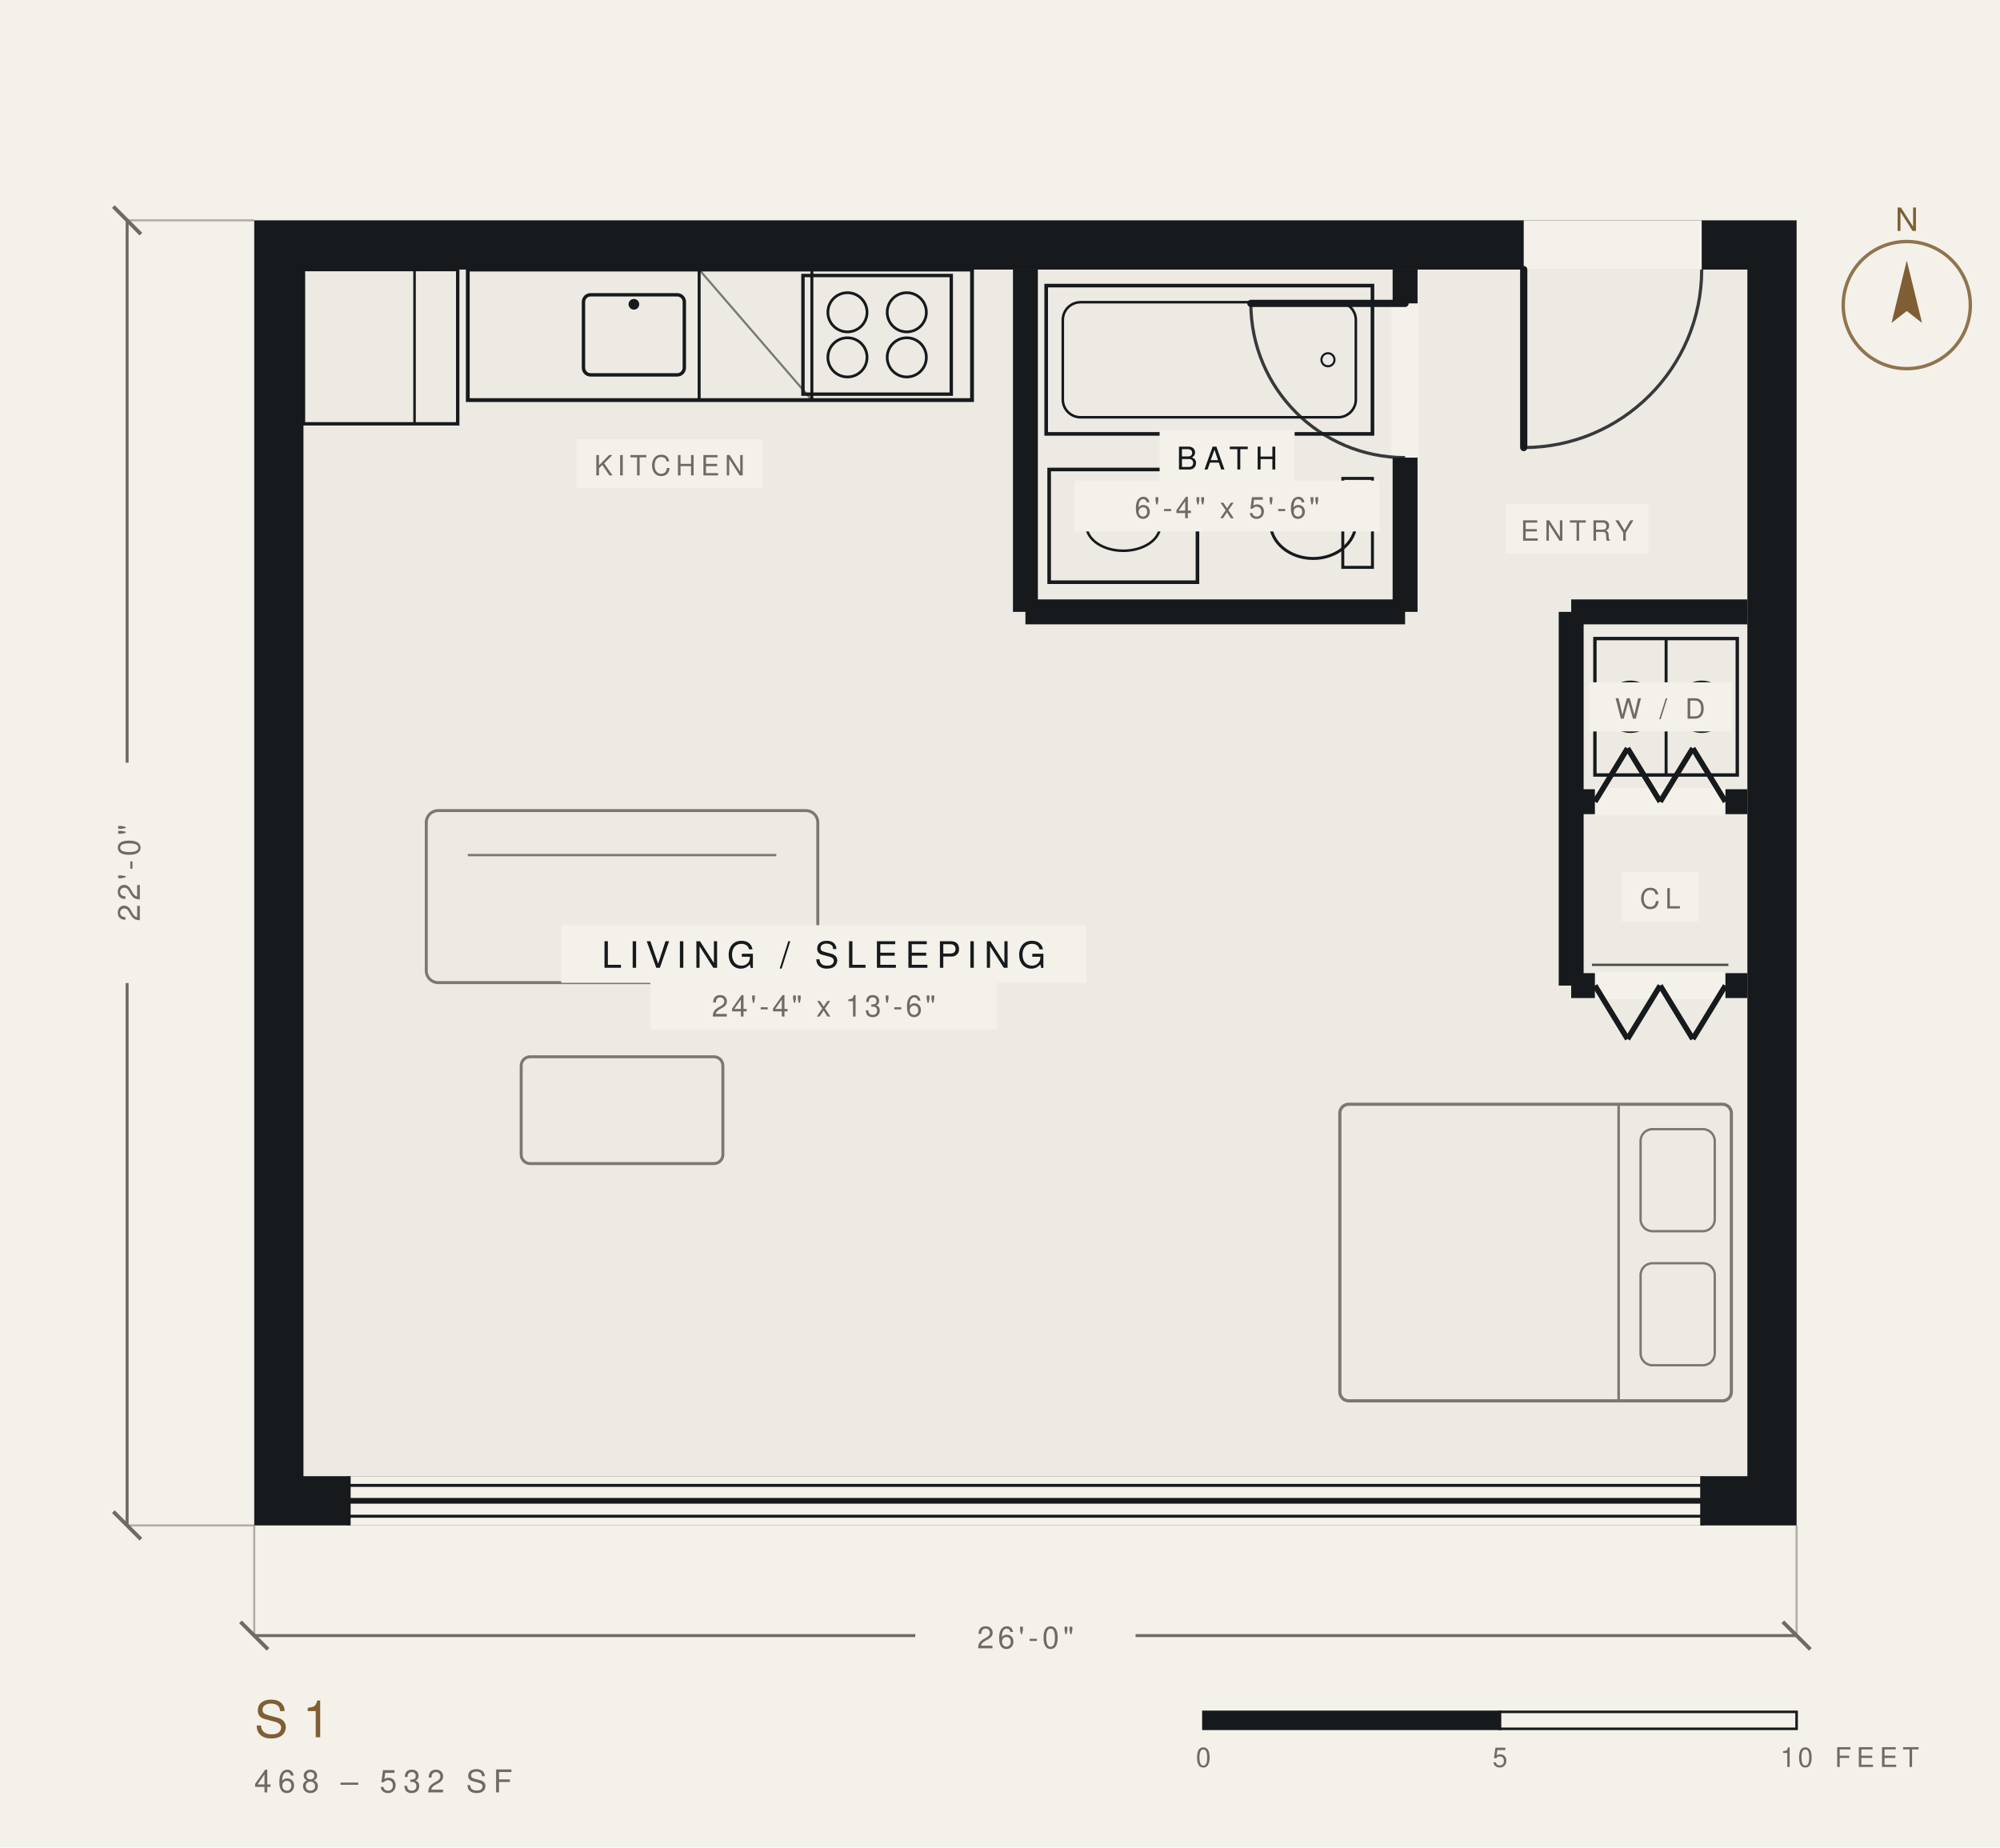
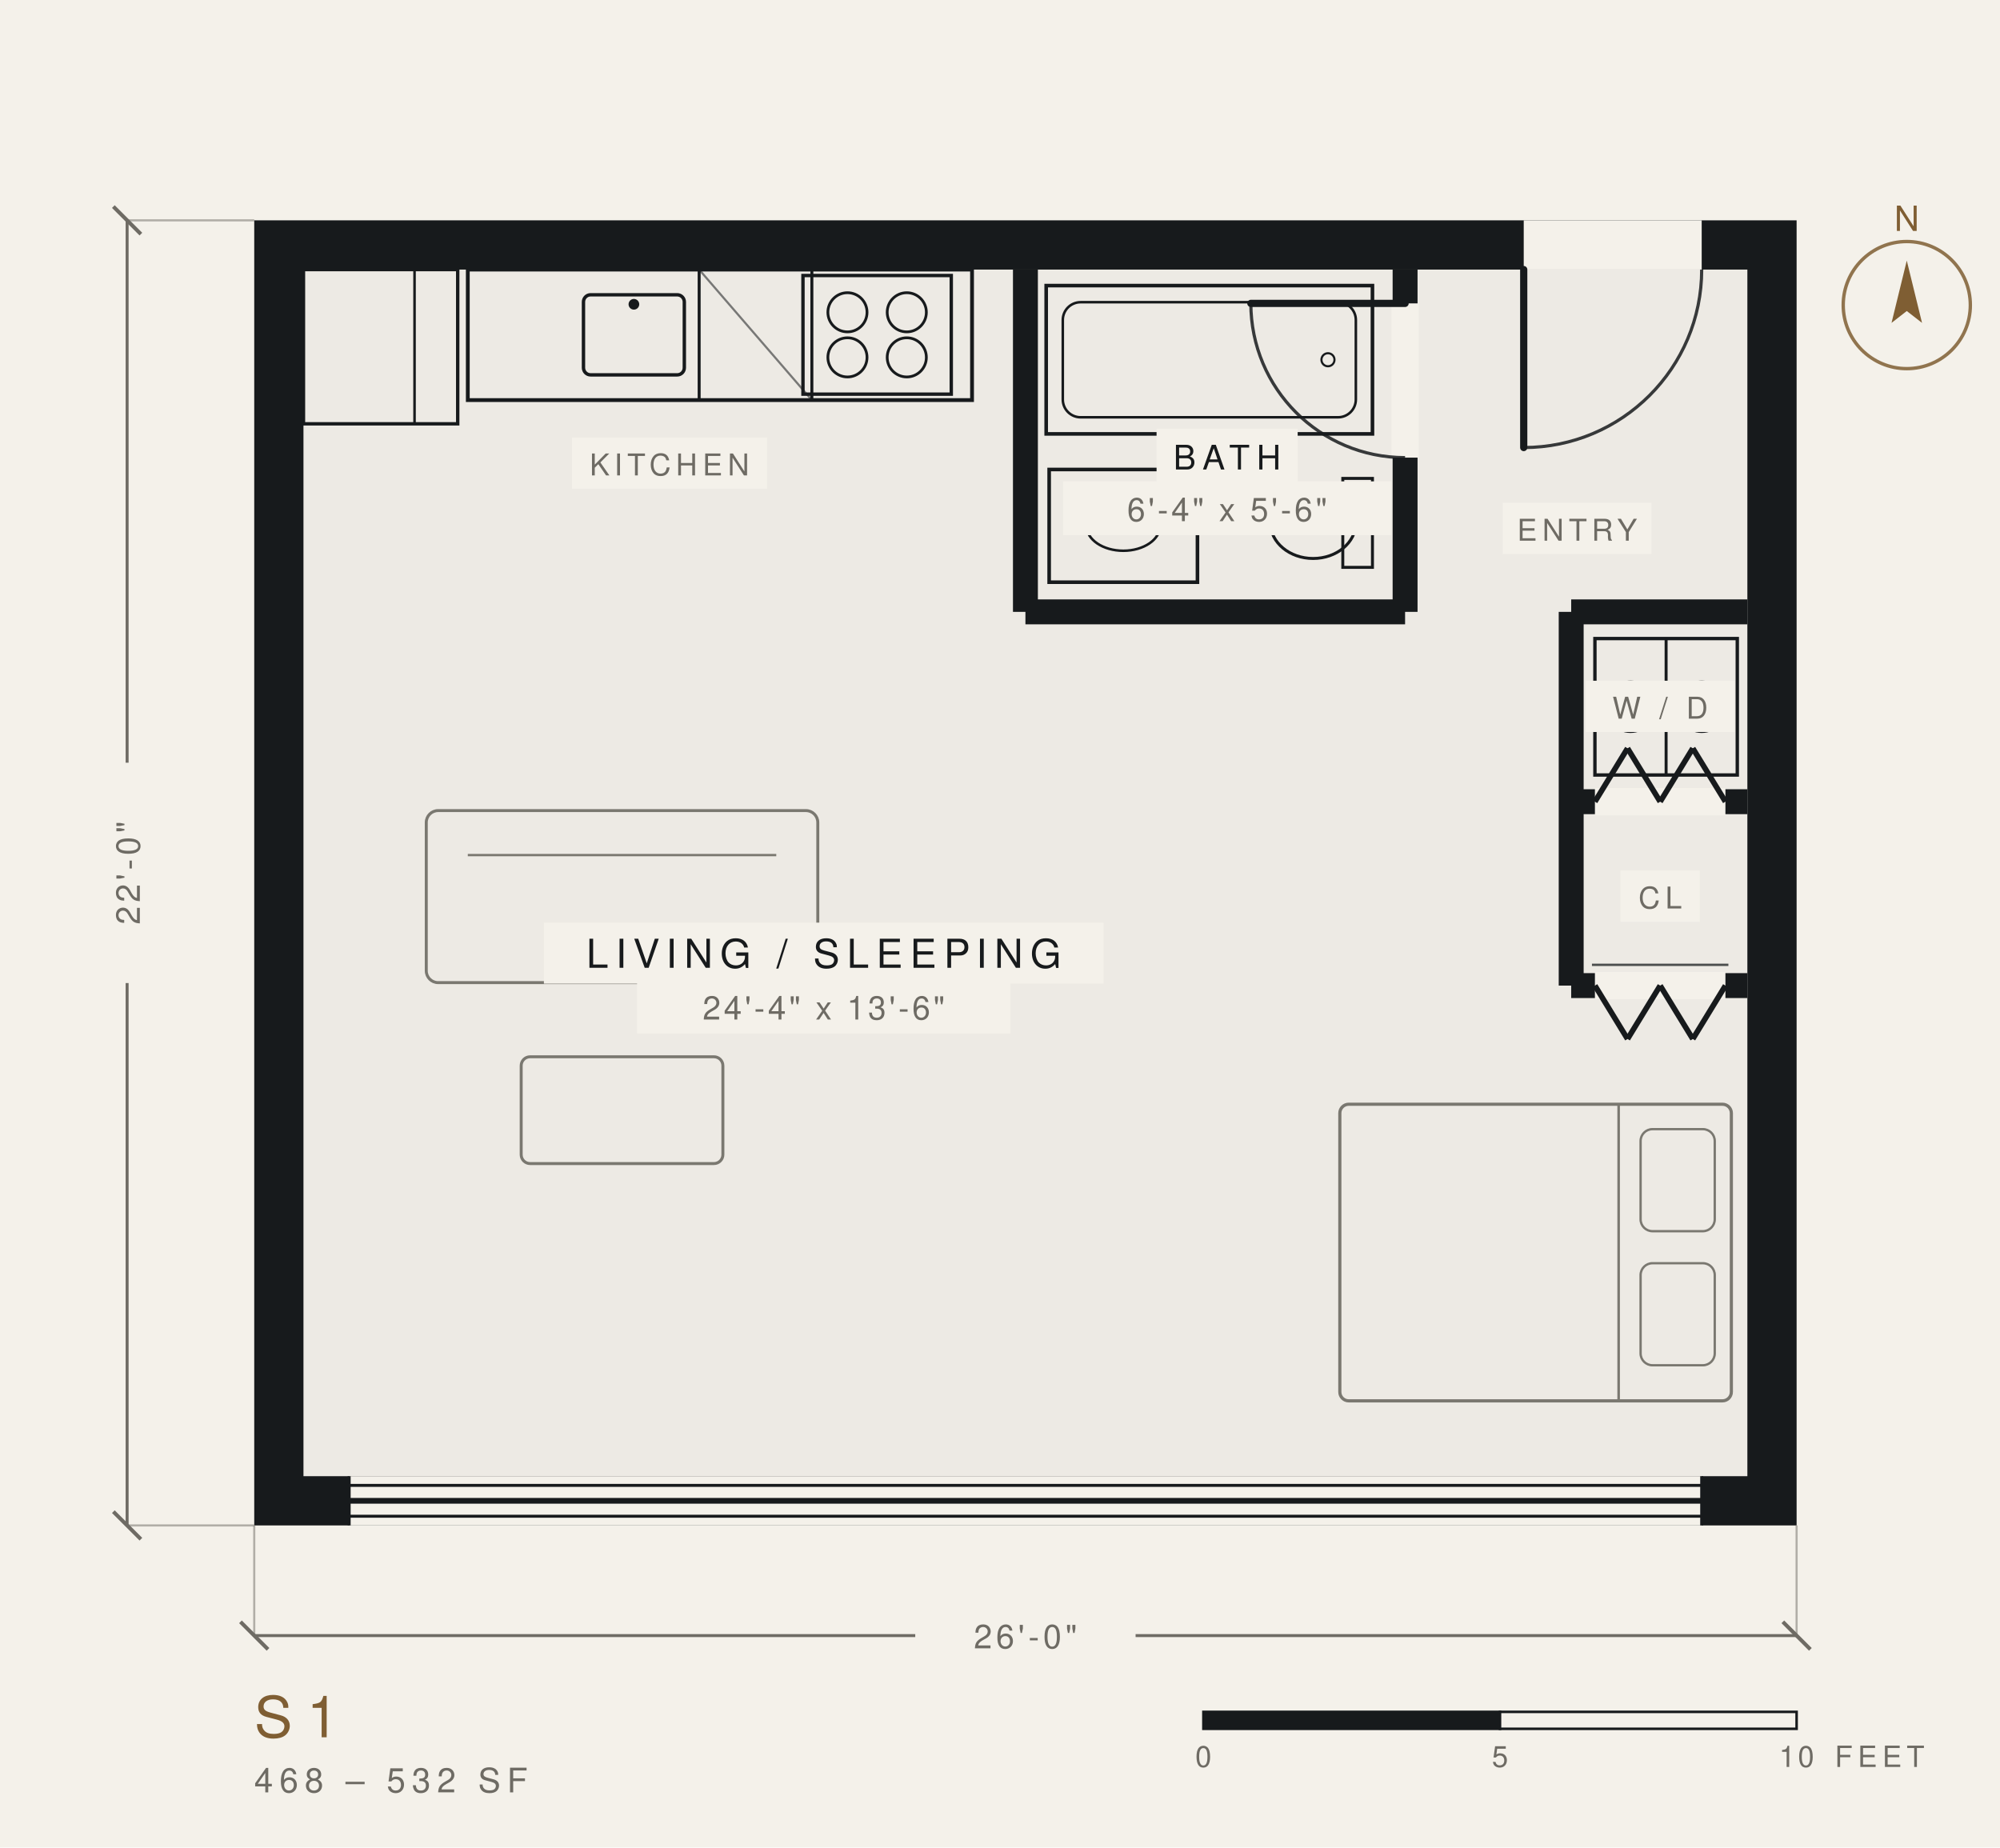
<svg xmlns="http://www.w3.org/2000/svg" viewBox="0 0 472.0 436.0" width="472.0" height="436.0" role="img" aria-label="S1 floor plan, Studio">
  <rect width="472.0" height="436.0" fill="#F4F1EA" />
  <g shape-rendering="geometricPrecision">
    <rect x="71.62" y="63.62" width="340.76" height="284.76" fill="#171A1C" opacity="0.035" />
    <path d="M 60.0 52.0 H 424.0 V 360.0 H 60.0 Z M 71.62 63.62 H 412.38 V 348.38 H 71.62 Z" fill="#171A1C" fill-rule="evenodd" />
    <rect x="239.06" y="63.62" width="5.88" height="80.78" fill="#171A1C" />
    <rect x="328.66" y="63.62" width="5.88" height="80.78" fill="#171A1C" />
    <rect x="242.0" y="141.46" width="89.6" height="5.88" fill="#171A1C" />
    <rect x="370.8" y="141.46" width="41.58" height="5.88" fill="#171A1C" />
    <rect x="367.86" y="144.4" width="5.88" height="88.2" fill="#171A1C" />
    <rect x="370.8" y="186.26" width="41.58" height="5.88" fill="#171A1C" />
    <rect x="370.8" y="229.66" width="41.58" height="5.88" fill="#171A1C" />
    <rect x="82.4" y="348.38" width="319.2" height="11.62" fill="#F4F1EA" />
    <rect x="359.6" y="52.0" width="42.0" height="11.62" fill="#F4F1EA" />
    <rect x="328.38" y="71.6" width="6.44" height="36.4" fill="#F4F1EA" />
    <rect x="376.4" y="185.98" width="30.8" height="6.44" fill="#F4F1EA" />
    <rect x="376.4" y="229.38" width="30.8" height="6.44" fill="#F4F1EA" />
    <line x1="82.4" y1="350.55" x2="401.6" y2="350.55" stroke="#171A1C" stroke-width="0.7" />
    <line x1="82.4" y1="354.19" x2="401.6" y2="354.19" stroke="#171A1C" stroke-width="1.35" />
    <line x1="82.4" y1="357.83" x2="401.6" y2="357.83" stroke="#171A1C" stroke-width="0.7" />
    <line x1="82.4" y1="348.38" x2="82.4" y2="360.0" stroke="#171A1C" stroke-width="0.7" />
    <line x1="401.6" y1="348.38" x2="401.6" y2="360.0" stroke="#171A1C" stroke-width="0.7" />
    <path d="M 401.6 63.62 A 42.0 42.0 0 0 1 359.6 105.62" fill="none" stroke="#171A1C" stroke-width="0.75" opacity="0.85" />
    <line x1="359.6" y1="63.62" x2="359.6" y2="105.62" stroke="#171A1C" stroke-width="1.7" stroke-linecap="round" />
    <path d="M 331.6 108.0 A 36.4 36.4 0 0 1 295.2 71.6" fill="none" stroke="#171A1C" stroke-width="0.75" opacity="0.85" />
    <line x1="331.6" y1="71.6" x2="295.2" y2="71.6" stroke="#171A1C" stroke-width="1.7" stroke-linecap="round" />
    <line x1="376.4" y1="189.2" x2="384.1" y2="176.6" stroke="#171A1C" stroke-width="1.3" />
    <line x1="384.1" y1="176.6" x2="391.8" y2="189.2" stroke="#171A1C" stroke-width="1.3" />
    <line x1="391.8" y1="189.2" x2="399.5" y2="176.6" stroke="#171A1C" stroke-width="1.3" />
    <line x1="399.5" y1="176.6" x2="407.2" y2="189.2" stroke="#171A1C" stroke-width="1.3" />
    <line x1="376.4" y1="232.6" x2="384.1" y2="245.2" stroke="#171A1C" stroke-width="1.3" />
    <line x1="384.1" y1="245.2" x2="391.8" y2="232.6" stroke="#171A1C" stroke-width="1.3" />
    <line x1="391.8" y1="232.6" x2="399.5" y2="245.2" stroke="#171A1C" stroke-width="1.3" />
    <line x1="399.5" y1="245.2" x2="407.2" y2="232.6" stroke="#171A1C" stroke-width="1.3" />
    <rect x="71.62" y="63.62" width="36.4" height="36.4" fill="none" stroke="#171A1C" stroke-width="0.8" />
    <line x1="97.83" y1="63.62" x2="97.83" y2="100.02" stroke="#171A1C" stroke-width="0.6" />
    <rect x="110.4" y="63.62" width="119.0" height="30.8" fill="none" stroke="#171A1C" stroke-width="0.9" />
    <rect x="137.7" y="69.57" width="23.8" height="18.9" fill="none" stroke="#171A1C" stroke-width="0.8" rx="1.68" />
    <circle cx="149.6" cy="71.81" r="1.26" fill="#171A1C" />
    <rect x="165.0" y="63.62" width="26.6" height="30.8" fill="none" stroke="#171A1C" stroke-width="0.7" />
    <line x1="165.0" y1="63.62" x2="191.6" y2="94.42" stroke="#171A1C" stroke-width="0.5" opacity="0.55" />
    <rect x="189.5" y="65.02" width="35.0" height="28.0" fill="none" stroke="#171A1C" stroke-width="0.8" />
    <circle cx="200.0" cy="73.7" r="4.62" fill="none" stroke="#171A1C" stroke-width="0.65" />
    <circle cx="200.0" cy="84.34" r="4.62" fill="none" stroke="#171A1C" stroke-width="0.65" />
    <circle cx="214.0" cy="73.7" r="4.62" fill="none" stroke="#171A1C" stroke-width="0.65" />
    <circle cx="214.0" cy="84.34" r="4.62" fill="none" stroke="#171A1C" stroke-width="0.65" />
    <rect x="246.9" y="67.4" width="77.0" height="35.0" fill="none" stroke="#171A1C" stroke-width="0.85" />
    <rect x="250.82" y="71.32" width="69.16" height="27.16" fill="none" stroke="#171A1C" stroke-width="0.6" rx="4.2" />
    <circle cx="313.4" cy="84.9" r="1.54" fill="none" stroke="#171A1C" stroke-width="0.5" />
    <rect x="247.6" y="110.8" width="35.0" height="26.6" fill="none" stroke="#171A1C" stroke-width="0.85" />
    <ellipse cx="265.1" cy="124.1" rx="8.68" ry="5.88" fill="none" stroke="#171A1C" stroke-width="0.6" />
    <g transform="translate(312.0,123.4) rotate(90)">
      <rect x="-10.5" y="-11.9" width="21.0" height="7.0" fill="none" stroke="#171A1C" stroke-width="0.7" />
      <ellipse cx="0" cy="2.1" rx="8.4" ry="10.08" fill="none" stroke="#171A1C" stroke-width="0.7" />
    </g>
    <rect x="376.4" y="150.7" width="33.6" height="32.2" fill="none" stroke="#171A1C" stroke-width="0.8" />
    <line x1="393.2" y1="150.7" x2="393.2" y2="182.9" stroke="#171A1C" stroke-width="0.7" />
    <circle cx="384.8" cy="166.8" r="5.88" fill="none" stroke="#171A1C" stroke-width="0.6" />
    <circle cx="401.6" cy="166.8" r="5.88" fill="none" stroke="#171A1C" stroke-width="0.6" />
    <line x1="375.7" y1="227.7" x2="407.9" y2="227.7" stroke="#171A1C" stroke-width="0.55" opacity="0.75" />
    <g transform="translate(146.8,211.6) rotate(0)" opacity="0.9">
      <rect x="-46.2" y="-20.3" width="92.4" height="40.6" rx="2.8" fill="none" stroke="#6E6B64" stroke-width="0.7" />
      <line x1="-36.4" y1="-9.8" x2="36.4" y2="-9.8" stroke="#6E6B64" stroke-width="0.55" />
    </g>
    <rect x="123.0" y="249.4" width="47.6" height="25.2" rx="2.1" fill="none" stroke="#6E6B64" stroke-width="0.7" opacity="0.9" />
    <g transform="translate(362.4,295.6) rotate(90)" opacity="0.9">
      <rect x="-35.0" y="-46.2" width="70.0" height="92.4" rx="2.1" fill="none" stroke="#6E6B64" stroke-width="0.75" />
      <line x1="-35.0" y1="-19.6" x2="35.0" y2="-19.6" stroke="#6E6B64" stroke-width="0.6" />
      <rect x="-29.12" y="-42.28" width="24.08" height="17.5" rx="2.8" fill="none" stroke="#6E6B64" stroke-width="0.55" />
      <rect x="2.52" y="-42.28" width="24.08" height="17.5" rx="2.8" fill="none" stroke="#6E6B64" stroke-width="0.55" />
    </g>
-     <rect x="132.44" y="218.34" width="123.92" height="13.6" fill="#F4F1EA" />
-     <text x="194.4" y="228.4" font-family="Jost, 'Helvetica Neue', Helvetica, Arial, sans-serif" font-size="8.6" fill="#171A1C" letter-spacing="1.7" text-anchor="middle" font-weight="500">LIVING / SLEEPING</text>
-     <rect x="153.5" y="231.02" width="81.8" height="12.0" fill="#F4F1EA" />
-     <text x="194.4" y="239.9" font-family="Jost, 'Helvetica Neue', Helvetica, Arial, sans-serif" font-size="7" fill="#6E6B64" letter-spacing="0.7" text-anchor="middle" font-weight="400">24'-4" x 13'-6"</text>
-     <rect x="136.04" y="103.62" width="43.92" height="11.6" fill="#F4F1EA" />
-     <text x="158.0" y="112.2" font-family="Jost, 'Helvetica Neue', Helvetica, Arial, sans-serif" font-size="6.6" fill="#6E6B64" letter-spacing="1.2" text-anchor="middle" font-weight="500">KITCHEN</text>
-     <rect x="273.67" y="101.62" width="31.86" height="12.4" fill="#F4F1EA" />
-     <text x="289.6" y="110.8" font-family="Jost, 'Helvetica Neue', Helvetica, Arial, sans-serif" font-size="7.4" fill="#171A1C" letter-spacing="1.7" text-anchor="middle" font-weight="500">BATH</text>
-     <rect x="253.6" y="113.42" width="72.0" height="12.0" fill="#F4F1EA" />
-     <text x="289.6" y="122.3" font-family="Jost, 'Helvetica Neue', Helvetica, Arial, sans-serif" font-size="7" fill="#6E6B64" letter-spacing="0.7" text-anchor="middle" font-weight="400">6'-4" x 5'-6"</text>
-     <rect x="355.4" y="119.02" width="33.6" height="11.6" fill="#F4F1EA" />
-     <text x="372.2" y="127.6" font-family="Jost, 'Helvetica Neue', Helvetica, Arial, sans-serif" font-size="6.6" fill="#6E6B64" letter-spacing="1.2" text-anchor="middle" font-weight="500">ENTRY</text>
-     <rect x="375.0" y="161.02" width="33.6" height="11.6" fill="#F4F1EA" />
-     <text x="391.8" y="169.6" font-family="Jost, 'Helvetica Neue', Helvetica, Arial, sans-serif" font-size="6.6" fill="#6E6B64" letter-spacing="1.2" text-anchor="middle" font-weight="500">W / D</text>
-     <rect x="382.74" y="205.82" width="18.12" height="11.6" fill="#F4F1EA" />
-     <text x="391.8" y="214.4" font-family="Jost, 'Helvetica Neue', Helvetica, Arial, sans-serif" font-size="6.6" fill="#6E6B64" letter-spacing="1.2" text-anchor="middle" font-weight="500">CL</text>
+     <rect x="128.36" y="217.74" width="132.08" height="14.4" fill="#F4F1EA" />
+     <text x="194.4" y="228.4" font-family="Jost, 'Helvetica Neue', Helvetica, Arial, sans-serif" font-size="9.4" fill="#171A1C" letter-spacing="1.7" text-anchor="middle" font-weight="500">LIVING / SLEEPING</text>
+     <rect x="150.35" y="231.2" width="88.1" height="12.7" fill="#F4F1EA" />
+     <text x="194.4" y="240.6" font-family="Jost, 'Helvetica Neue', Helvetica, Arial, sans-serif" font-size="7.7" fill="#6E6B64" letter-spacing="0.7" text-anchor="middle" font-weight="400">24'-4" x 13'-6"</text>
+     <rect x="134.99" y="103.25" width="46.02" height="12.1" fill="#F4F1EA" />
+     <text x="158.0" y="112.2" font-family="Jost, 'Helvetica Neue', Helvetica, Arial, sans-serif" font-size="7.1" fill="#6E6B64" letter-spacing="1.2" text-anchor="middle" font-weight="500">KITCHEN</text>
+     <rect x="272.95" y="101.18" width="33.3" height="13.0" fill="#F4F1EA" />
+     <text x="289.6" y="110.8" font-family="Jost, 'Helvetica Neue', Helvetica, Arial, sans-serif" font-size="8.0" fill="#171A1C" letter-spacing="1.7" text-anchor="middle" font-weight="500">BATH</text>
+     <rect x="250.87" y="113.6" width="77.46" height="12.7" fill="#F4F1EA" />
+     <text x="289.6" y="123.0" font-family="Jost, 'Helvetica Neue', Helvetica, Arial, sans-serif" font-size="7.7" fill="#6E6B64" letter-spacing="0.7" text-anchor="middle" font-weight="400">6'-4" x 5'-6"</text>
+     <rect x="354.65" y="118.65" width="35.1" height="12.1" fill="#F4F1EA" />
+     <text x="372.2" y="127.6" font-family="Jost, 'Helvetica Neue', Helvetica, Arial, sans-serif" font-size="7.1" fill="#6E6B64" letter-spacing="1.2" text-anchor="middle" font-weight="500">ENTRY</text>
+     <rect x="374.25" y="160.65" width="35.1" height="12.1" fill="#F4F1EA" />
+     <text x="391.8" y="169.6" font-family="Jost, 'Helvetica Neue', Helvetica, Arial, sans-serif" font-size="7.1" fill="#6E6B64" letter-spacing="1.2" text-anchor="middle" font-weight="500">W / D</text>
+     <rect x="382.44" y="205.45" width="18.72" height="12.1" fill="#F4F1EA" />
+     <text x="391.8" y="214.4" font-family="Jost, 'Helvetica Neue', Helvetica, Arial, sans-serif" font-size="7.1" fill="#6E6B64" letter-spacing="1.2" text-anchor="middle" font-weight="500">CL</text>
    <line x1="60.0" y1="386.0" x2="424.0" y2="386.0" stroke="#6E6B64" stroke-width="0.7" />
    <line x1="56.75" y1="382.75" x2="63.25" y2="389.25" stroke="#6E6B64" stroke-width="0.9" />
    <line x1="420.75" y1="382.75" x2="427.25" y2="389.25" stroke="#6E6B64" stroke-width="0.9" />
    <line x1="60.0" y1="386.0" x2="60.0" y2="360.0" stroke="#6E6B64" stroke-width="0.5" opacity="0.5" />
    <line x1="424.0" y1="386.0" x2="424.0" y2="360.0" stroke="#6E6B64" stroke-width="0.5" opacity="0.5" />
    <rect x="216.0" y="380.5" width="52" height="10" fill="#F4F1EA" />
-     <text x="242.0" y="389.0" font-family="Jost, 'Helvetica Neue', Helvetica, Arial, sans-serif" font-size="7.2" fill="#6E6B64" letter-spacing="0.9" text-anchor="middle" font-weight="400">26'-0"</text>
+     <text x="242.0" y="389.0" font-family="Jost, 'Helvetica Neue', Helvetica, Arial, sans-serif" font-size="7.8" fill="#6E6B64" letter-spacing="0.9" text-anchor="middle" font-weight="400">26'-0"</text>
    <line x1="30.0" y1="52.0" x2="30.0" y2="360.0" stroke="#6E6B64" stroke-width="0.7" />
    <line x1="26.75" y1="48.75" x2="33.25" y2="55.25" stroke="#6E6B64" stroke-width="0.9" />
    <line x1="26.75" y1="356.75" x2="33.25" y2="363.25" stroke="#6E6B64" stroke-width="0.9" />
    <line x1="30.0" y1="52.0" x2="60.0" y2="52.0" stroke="#6E6B64" stroke-width="0.5" opacity="0.5" />
    <line x1="30.0" y1="360.0" x2="60.0" y2="360.0" stroke="#6E6B64" stroke-width="0.5" opacity="0.5" />
    <rect x="24.5" y="180.0" width="10" height="52" fill="#F4F1EA" />
-     <text x="33.0" y="206.0" font-family="Jost, 'Helvetica Neue', Helvetica, Arial, sans-serif" font-size="7.2" fill="#6E6B64" letter-spacing="0.9" text-anchor="middle" font-weight="400" transform="rotate(-90 33.0 206.0)">22'-0"</text>
+     <text x="33.0" y="206.0" font-family="Jost, 'Helvetica Neue', Helvetica, Arial, sans-serif" font-size="7.8" fill="#6E6B64" letter-spacing="0.9" text-anchor="middle" font-weight="400" transform="rotate(-90 33.0 206.0)">22'-0"</text>
    <g transform="translate(450.0,72)">
      <circle cx="0" cy="0" r="15" fill="none" stroke="#7F5E33" stroke-width="0.8" opacity="0.85" />
      <path d="M 0 -10.5 L 3.6 4.2 L 0 1.4 L -3.6 4.2 Z" fill="#7F5E33" />
-       <text x="0" y="-17.5" font-family="Jost, 'Helvetica Neue', Helvetica, Arial, sans-serif" font-size="7.6" fill="#7F5E33" letter-spacing="1.4" text-anchor="middle" font-weight="500">N</text>
+       <text x="0" y="-17.5" font-family="Jost, 'Helvetica Neue', Helvetica, Arial, sans-serif" font-size="8.2" fill="#7F5E33" letter-spacing="1.4" text-anchor="middle" font-weight="500">N</text>
    </g>
-     <text x="60" y="410.0" font-family="Jost, 'Helvetica Neue', Helvetica, Arial, sans-serif" font-size="12" fill="#7F5E33" letter-spacing="3.4" font-weight="500">S1</text>
-     <text x="60" y="423.0" font-family="Jost, 'Helvetica Neue', Helvetica, Arial, sans-serif" font-size="7.4" fill="#6E6B64" letter-spacing="1.5">468 – 532 SF</text>
+     <text x="60" y="410.0" font-family="Jost, 'Helvetica Neue', Helvetica, Arial, sans-serif" font-size="13.5" fill="#7F5E33" letter-spacing="3.4" font-weight="500">S1</text>
+     <text x="60" y="423.0" font-family="Jost, 'Helvetica Neue', Helvetica, Arial, sans-serif" font-size="8" fill="#6E6B64" letter-spacing="1.5">468 – 532 SF</text>
    <rect x="284.0" y="404.0" width="70.0" height="4.0" fill="#171A1C" stroke="#171A1C" stroke-width="0.6" />
    <rect x="354.0" y="404.0" width="70.0" height="4.0" fill="#F4F1EA" stroke="#171A1C" stroke-width="0.6" />
-     <text x="284.0" y="417.0" font-family="Jost, 'Helvetica Neue', Helvetica, Arial, sans-serif" font-size="6.4" fill="#6E6B64" letter-spacing="0.6" text-anchor="middle">0</text>
-     <text x="354.0" y="417.0" font-family="Jost, 'Helvetica Neue', Helvetica, Arial, sans-serif" font-size="6.4" fill="#6E6B64" letter-spacing="0.6" text-anchor="middle">5</text>
-     <text x="424.0" y="417.0" font-family="Jost, 'Helvetica Neue', Helvetica, Arial, sans-serif" font-size="6.4" fill="#6E6B64" letter-spacing="0.6" text-anchor="middle">10</text>
-     <text x="433.0" y="417.0" font-family="Jost, 'Helvetica Neue', Helvetica, Arial, sans-serif" font-size="6.4" fill="#6E6B64" letter-spacing="1.2">FEET</text>
+     <text x="284.0" y="417.0" font-family="Jost, 'Helvetica Neue', Helvetica, Arial, sans-serif" font-size="6.9" fill="#6E6B64" letter-spacing="0.6" text-anchor="middle">0</text>
+     <text x="354.0" y="417.0" font-family="Jost, 'Helvetica Neue', Helvetica, Arial, sans-serif" font-size="6.9" fill="#6E6B64" letter-spacing="0.6" text-anchor="middle">5</text>
+     <text x="424.0" y="417.0" font-family="Jost, 'Helvetica Neue', Helvetica, Arial, sans-serif" font-size="6.9" fill="#6E6B64" letter-spacing="0.6" text-anchor="middle">10</text>
+     <text x="433.0" y="417.0" font-family="Jost, 'Helvetica Neue', Helvetica, Arial, sans-serif" font-size="6.9" fill="#6E6B64" letter-spacing="1.2">FEET</text>
  </g>
</svg>
